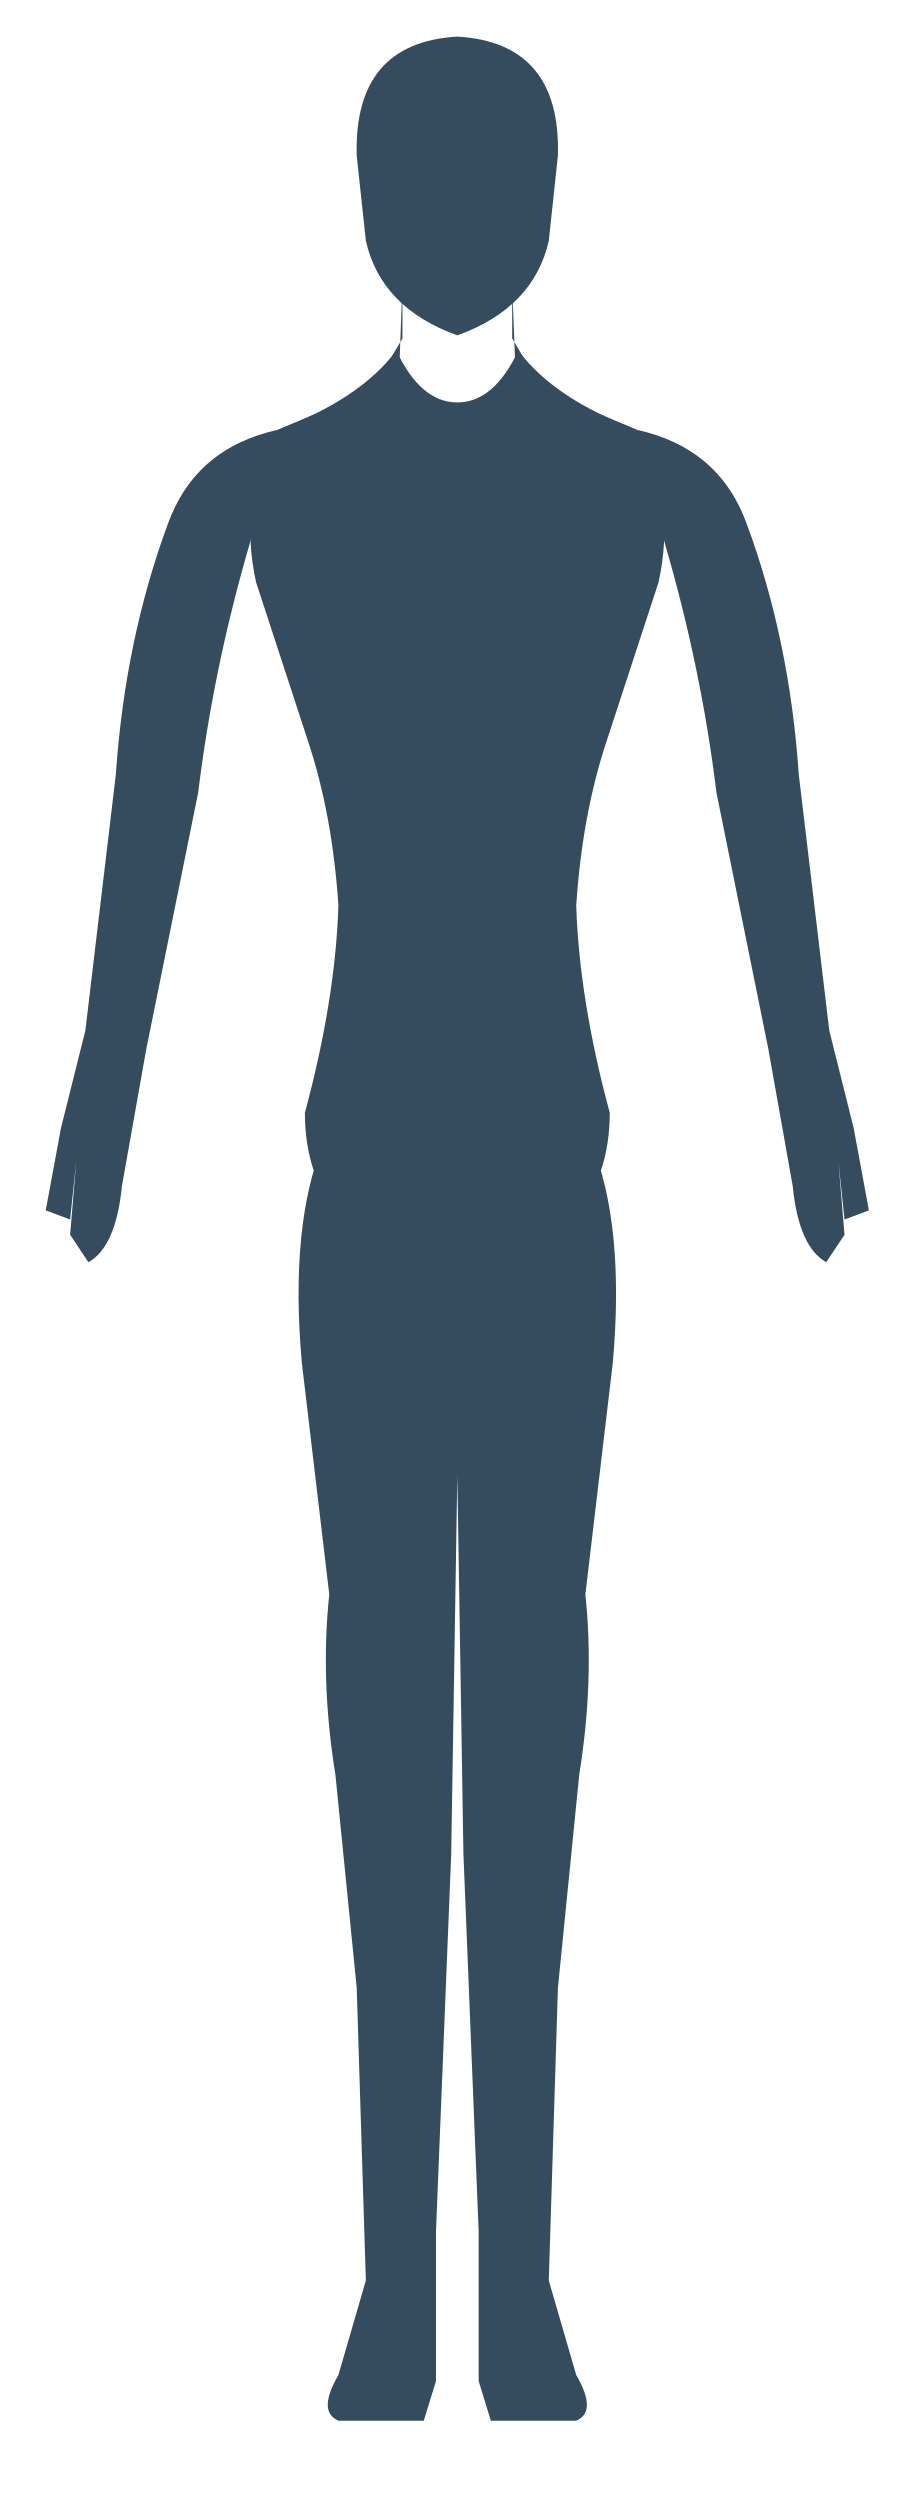
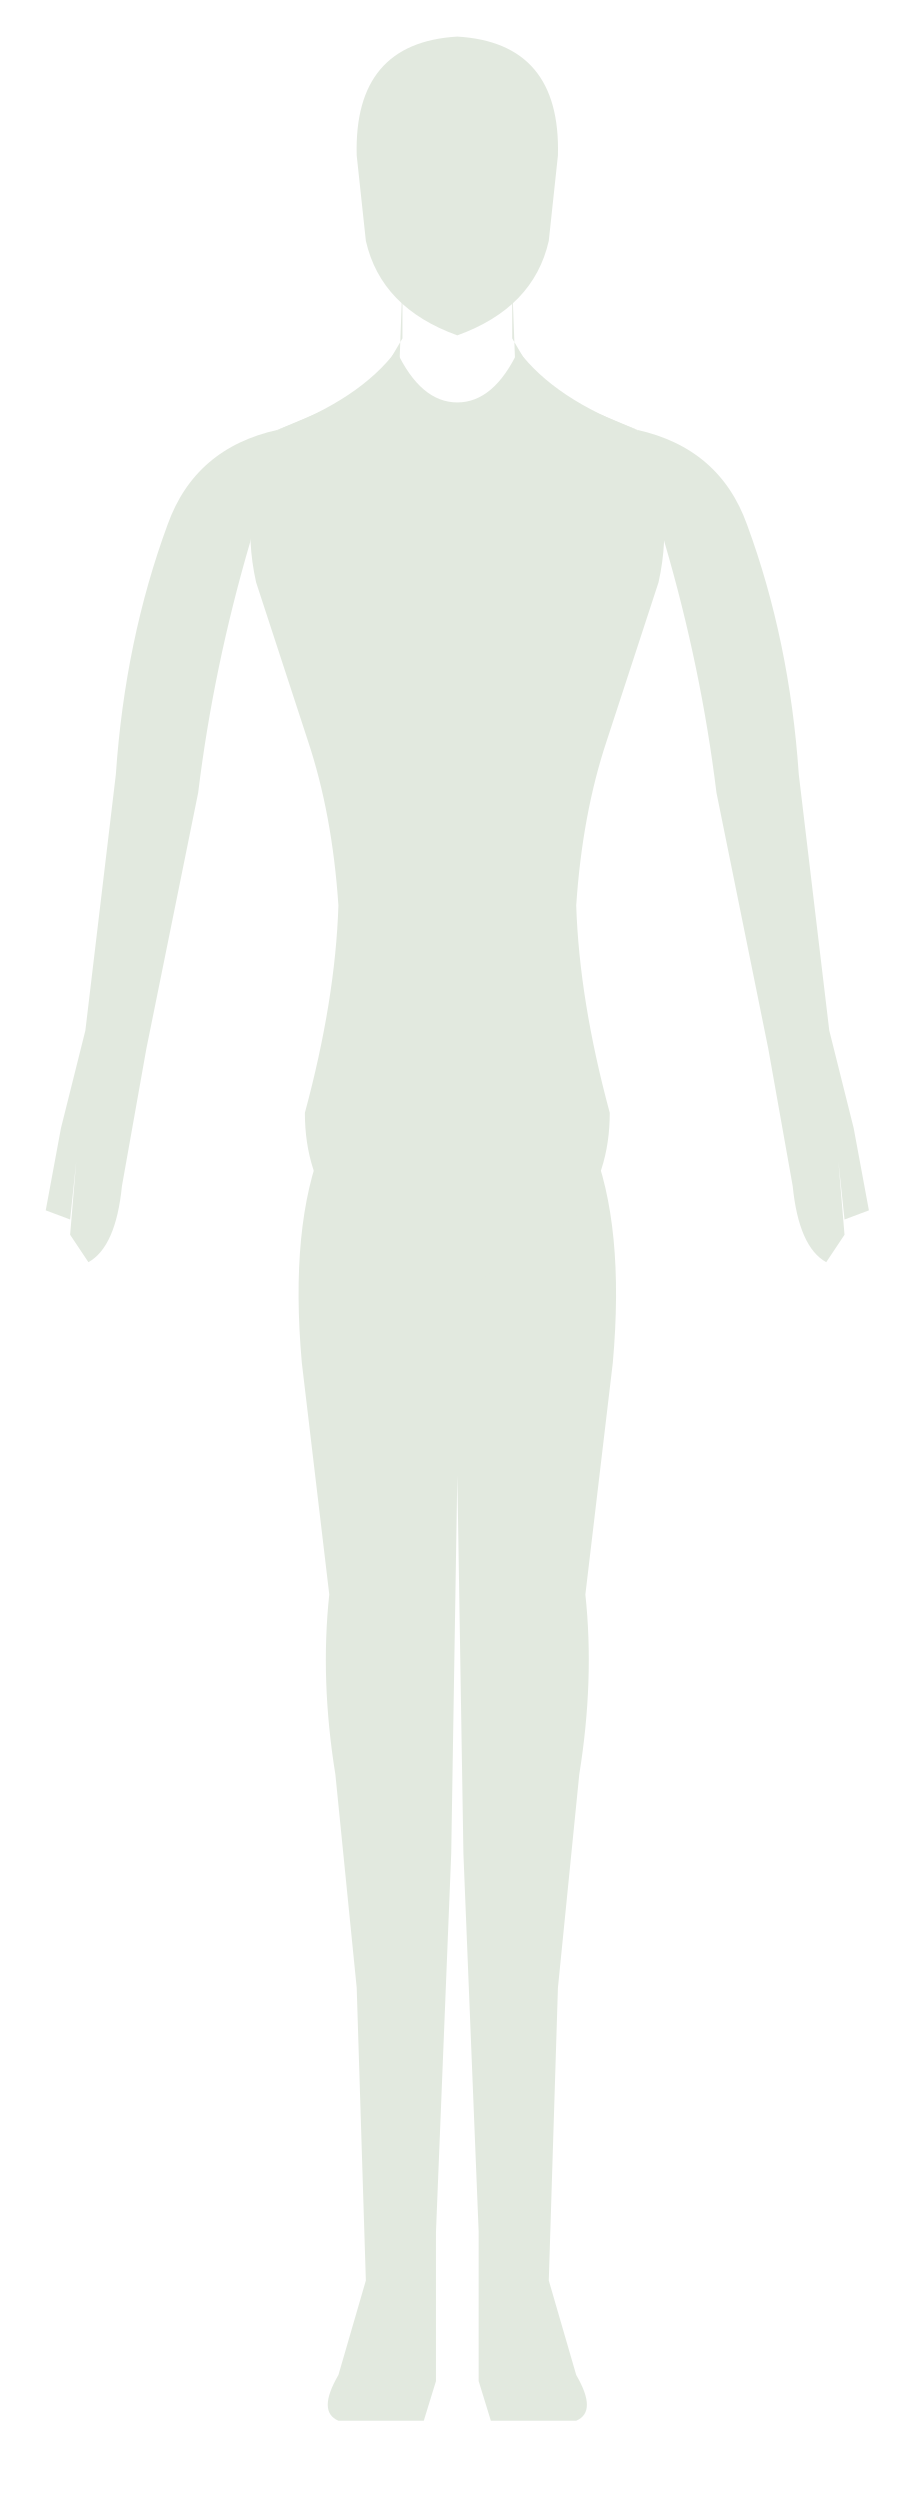
<svg xmlns="http://www.w3.org/2000/svg" width="300" height="820" viewBox="0 0 300 820">
  <g stroke="none" stroke-linejoin="round">
-     <path d="M132 93 L131 120 Q119 133 91 141 L82 178 Q70 219 65 260 L48 344 L40 389 Q38 409 29 414 L23 405 L25 381 L23 400 L15 397 L20 370 L28 338 L38 254 Q41 210 55 172 Q64 147 91 141 L122 128 L132 111Z" fill="#354c5f" />
-     <path d="M168 93 L169 120 Q181 133 209 141 L218 178 Q230 219 235 260 L252 344 L260 389 Q262 409 271 414 L277 405 L275 381 L277 400 L285 397 L280 370 L272 338 L262 254 Q259 210 245 172 Q236 147 209 141 L178 128 L168 111Z" fill="#354c5f" />
-     <path d="M106 375 Q95 402 99 447 L108 523 Q105 551 110 582 L117 652 L120 748 L111 779 Q104 791 111 794 L139 794 L143 781 L143 732 L148 608 L150 484 L152 608 L157 732 L157 781 L161 794 L189 794 Q196 791 189 779 L180 748 L183 652 L190 582 Q195 551 192 523 L201 447 Q205 402 194 375Z" fill="#354c5f" />
-     <path d="M130 115 Q118 131 91 141 Q78 164 84 191 L101 243 Q109 267 111 297 Q110 328 100 365 Q100 385 111 399 Q130 410 150 426 Q170 410 189 399 Q200 385 200 365 Q190 328 189 297 Q191 267 199 243 L216 191 Q222 164 209 141 Q182 131 170 115 Q162 132 150 132 Q138 132 130 115Z" fill="#354c5f" />
-     <path d="M117 51 Q116 14 150 12 Q184 14 183 51 L180 79 Q175 101 150 110 Q125 101 120 79Z" fill="#354c5f" />
+     <path d="M132 93 L131 120 Q119 133 91 141 L82 178 Q70 219 65 260 L48 344 L40 389 Q38 409 29 414 L23 405 L25 381 L23 400 L15 397 L20 370 L28 338 L38 254 Q41 210 55 172 Q64 147 91 141 L122 128 L132 111Z" fill="#e2e9df" />
+     <path d="M168 93 L169 120 Q181 133 209 141 L218 178 Q230 219 235 260 L252 344 L260 389 Q262 409 271 414 L277 405 L275 381 L277 400 L285 397 L280 370 L272 338 L262 254 Q259 210 245 172 Q236 147 209 141 L178 128 L168 111Z" fill="#e2e9df" />
+     <path d="M106 375 Q95 402 99 447 L108 523 Q105 551 110 582 L117 652 L120 748 L111 779 Q104 791 111 794 L139 794 L143 781 L143 732 L148 608 L150 484 L152 608 L157 732 L157 781 L161 794 L189 794 Q196 791 189 779 L180 748 L183 652 L190 582 Q195 551 192 523 L201 447 Q205 402 194 375Z" fill="#e2e9df" />
+     <path d="M130 115 Q118 131 91 141 Q78 164 84 191 L101 243 Q109 267 111 297 Q110 328 100 365 Q100 385 111 399 Q130 410 150 426 Q170 410 189 399 Q200 385 200 365 Q190 328 189 297 Q191 267 199 243 L216 191 Q222 164 209 141 Q182 131 170 115 Q162 132 150 132 Q138 132 130 115Z" fill="#e2e9df" />
+     <path d="M117 51 Q116 14 150 12 Q184 14 183 51 L180 79 Q175 101 150 110 Q125 101 120 79Z" fill="#e2e9df" />
  </g>
</svg>
